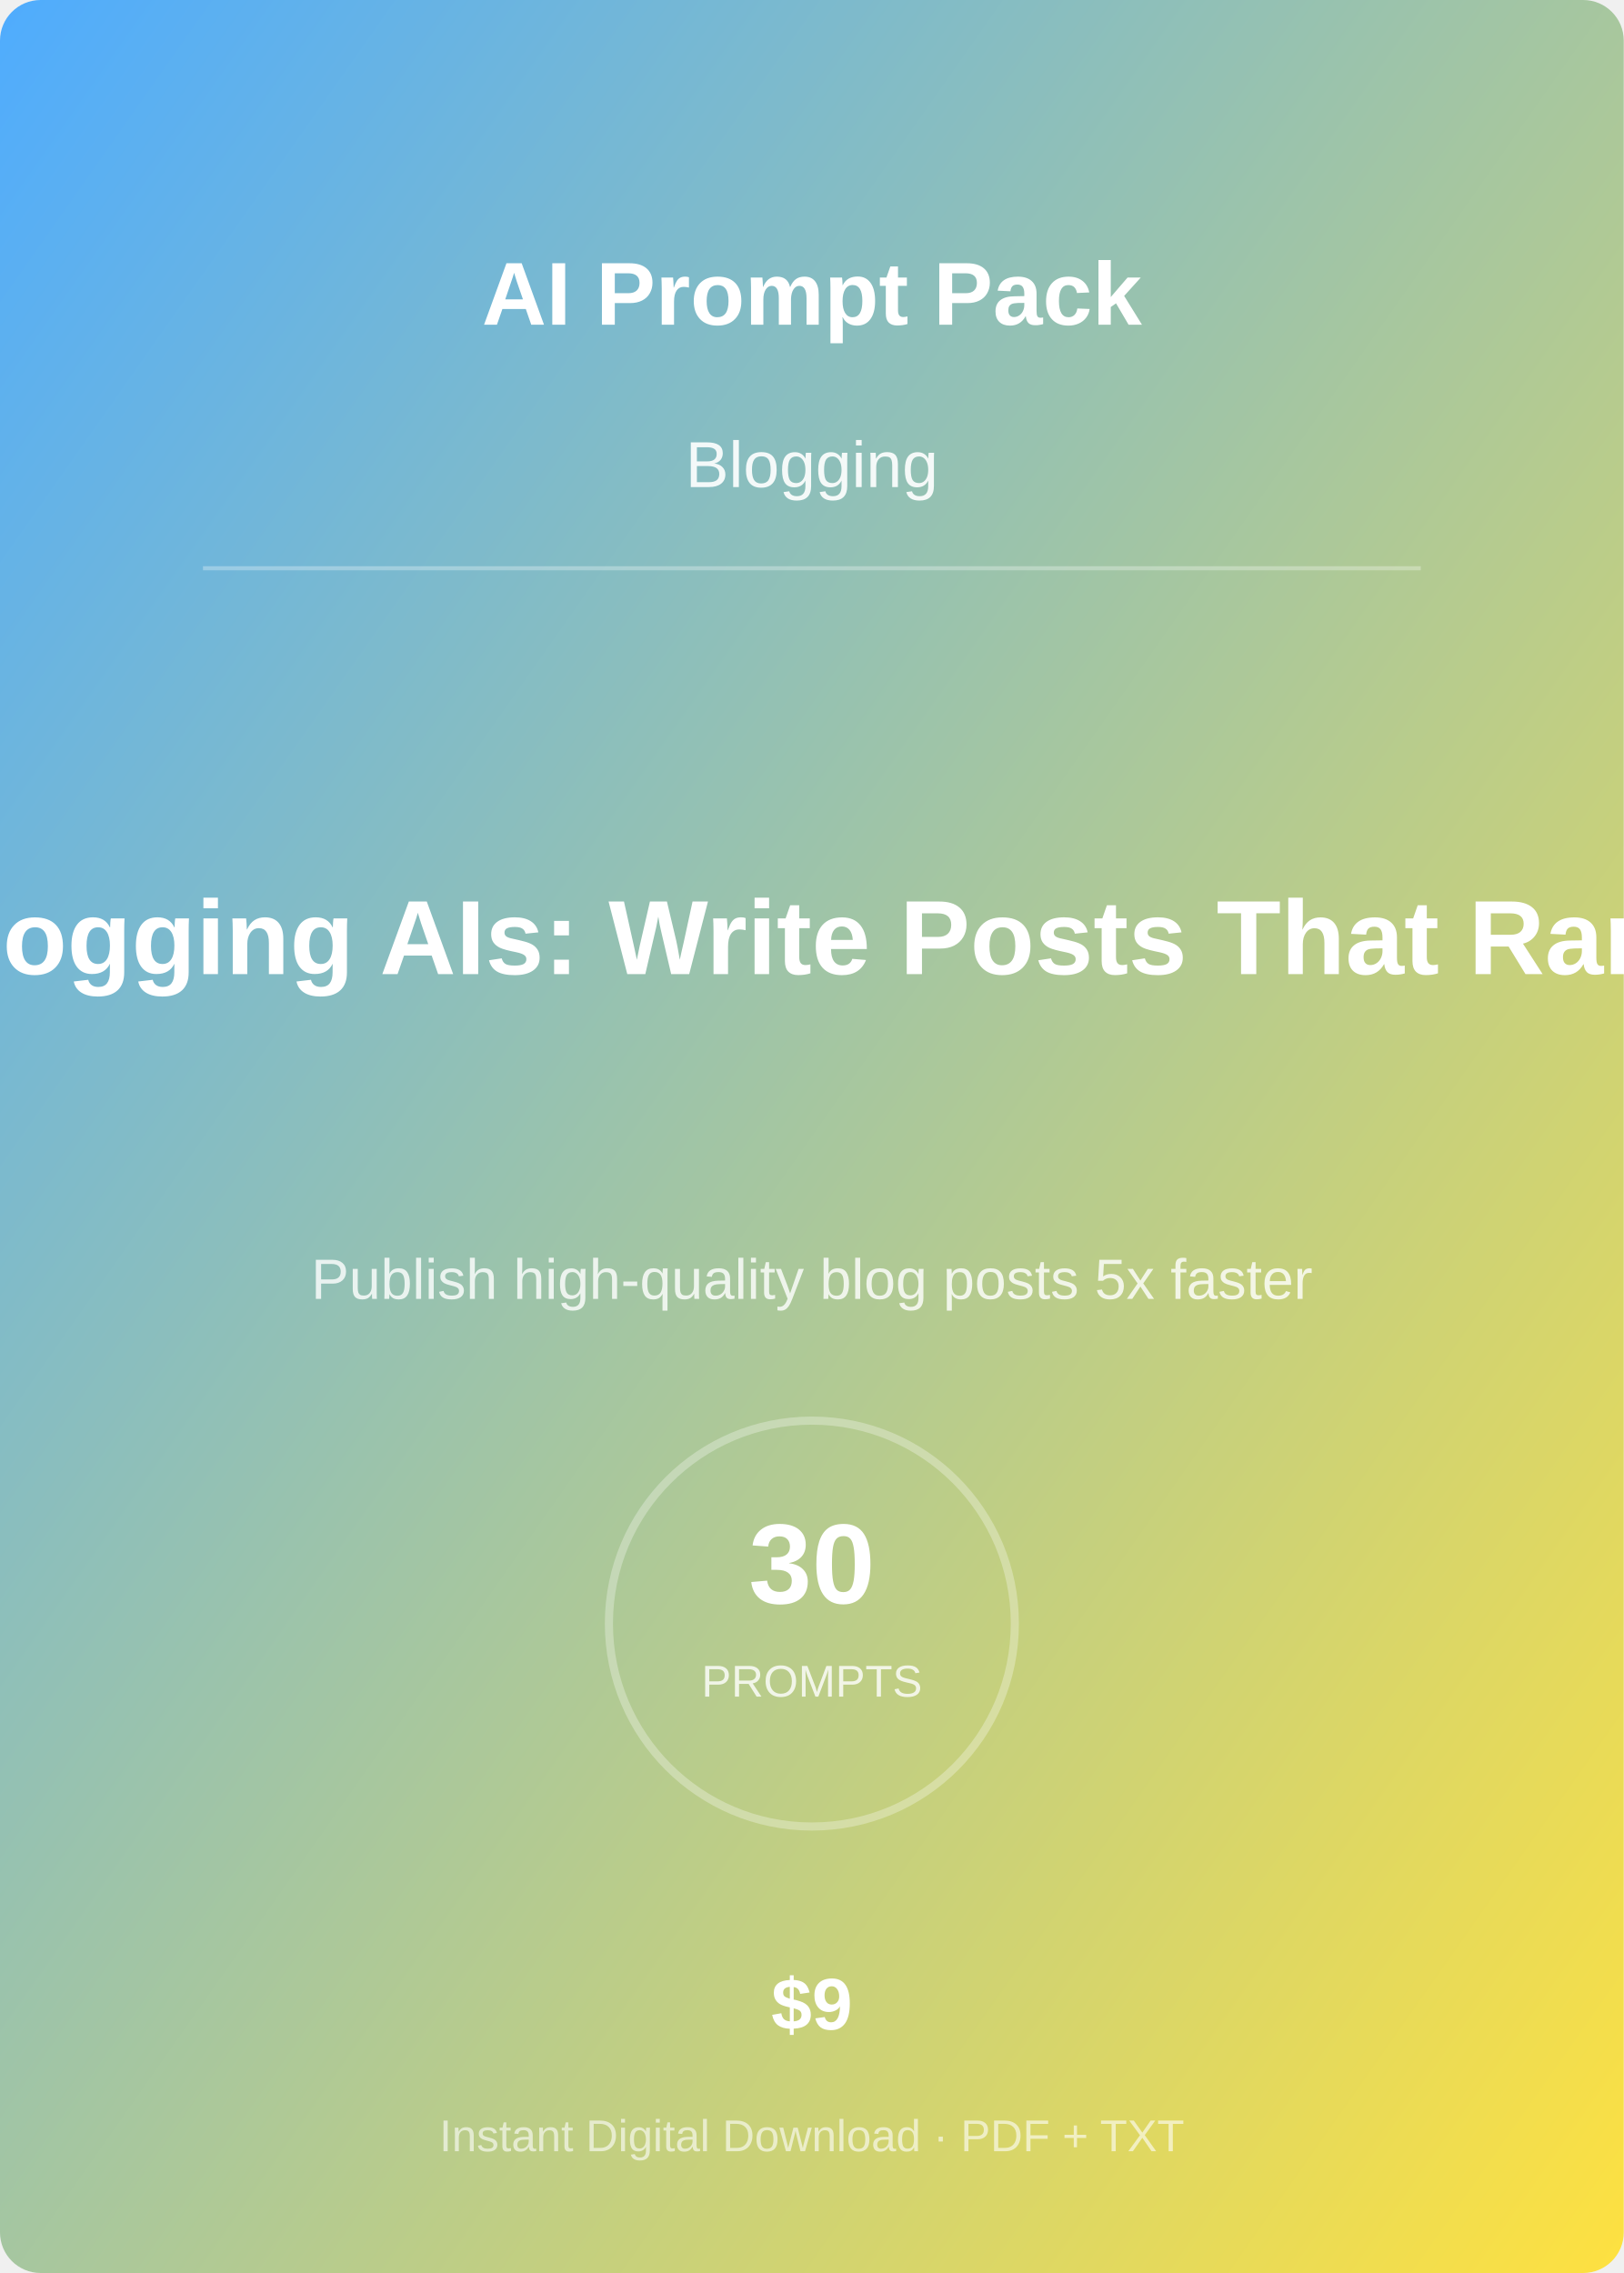
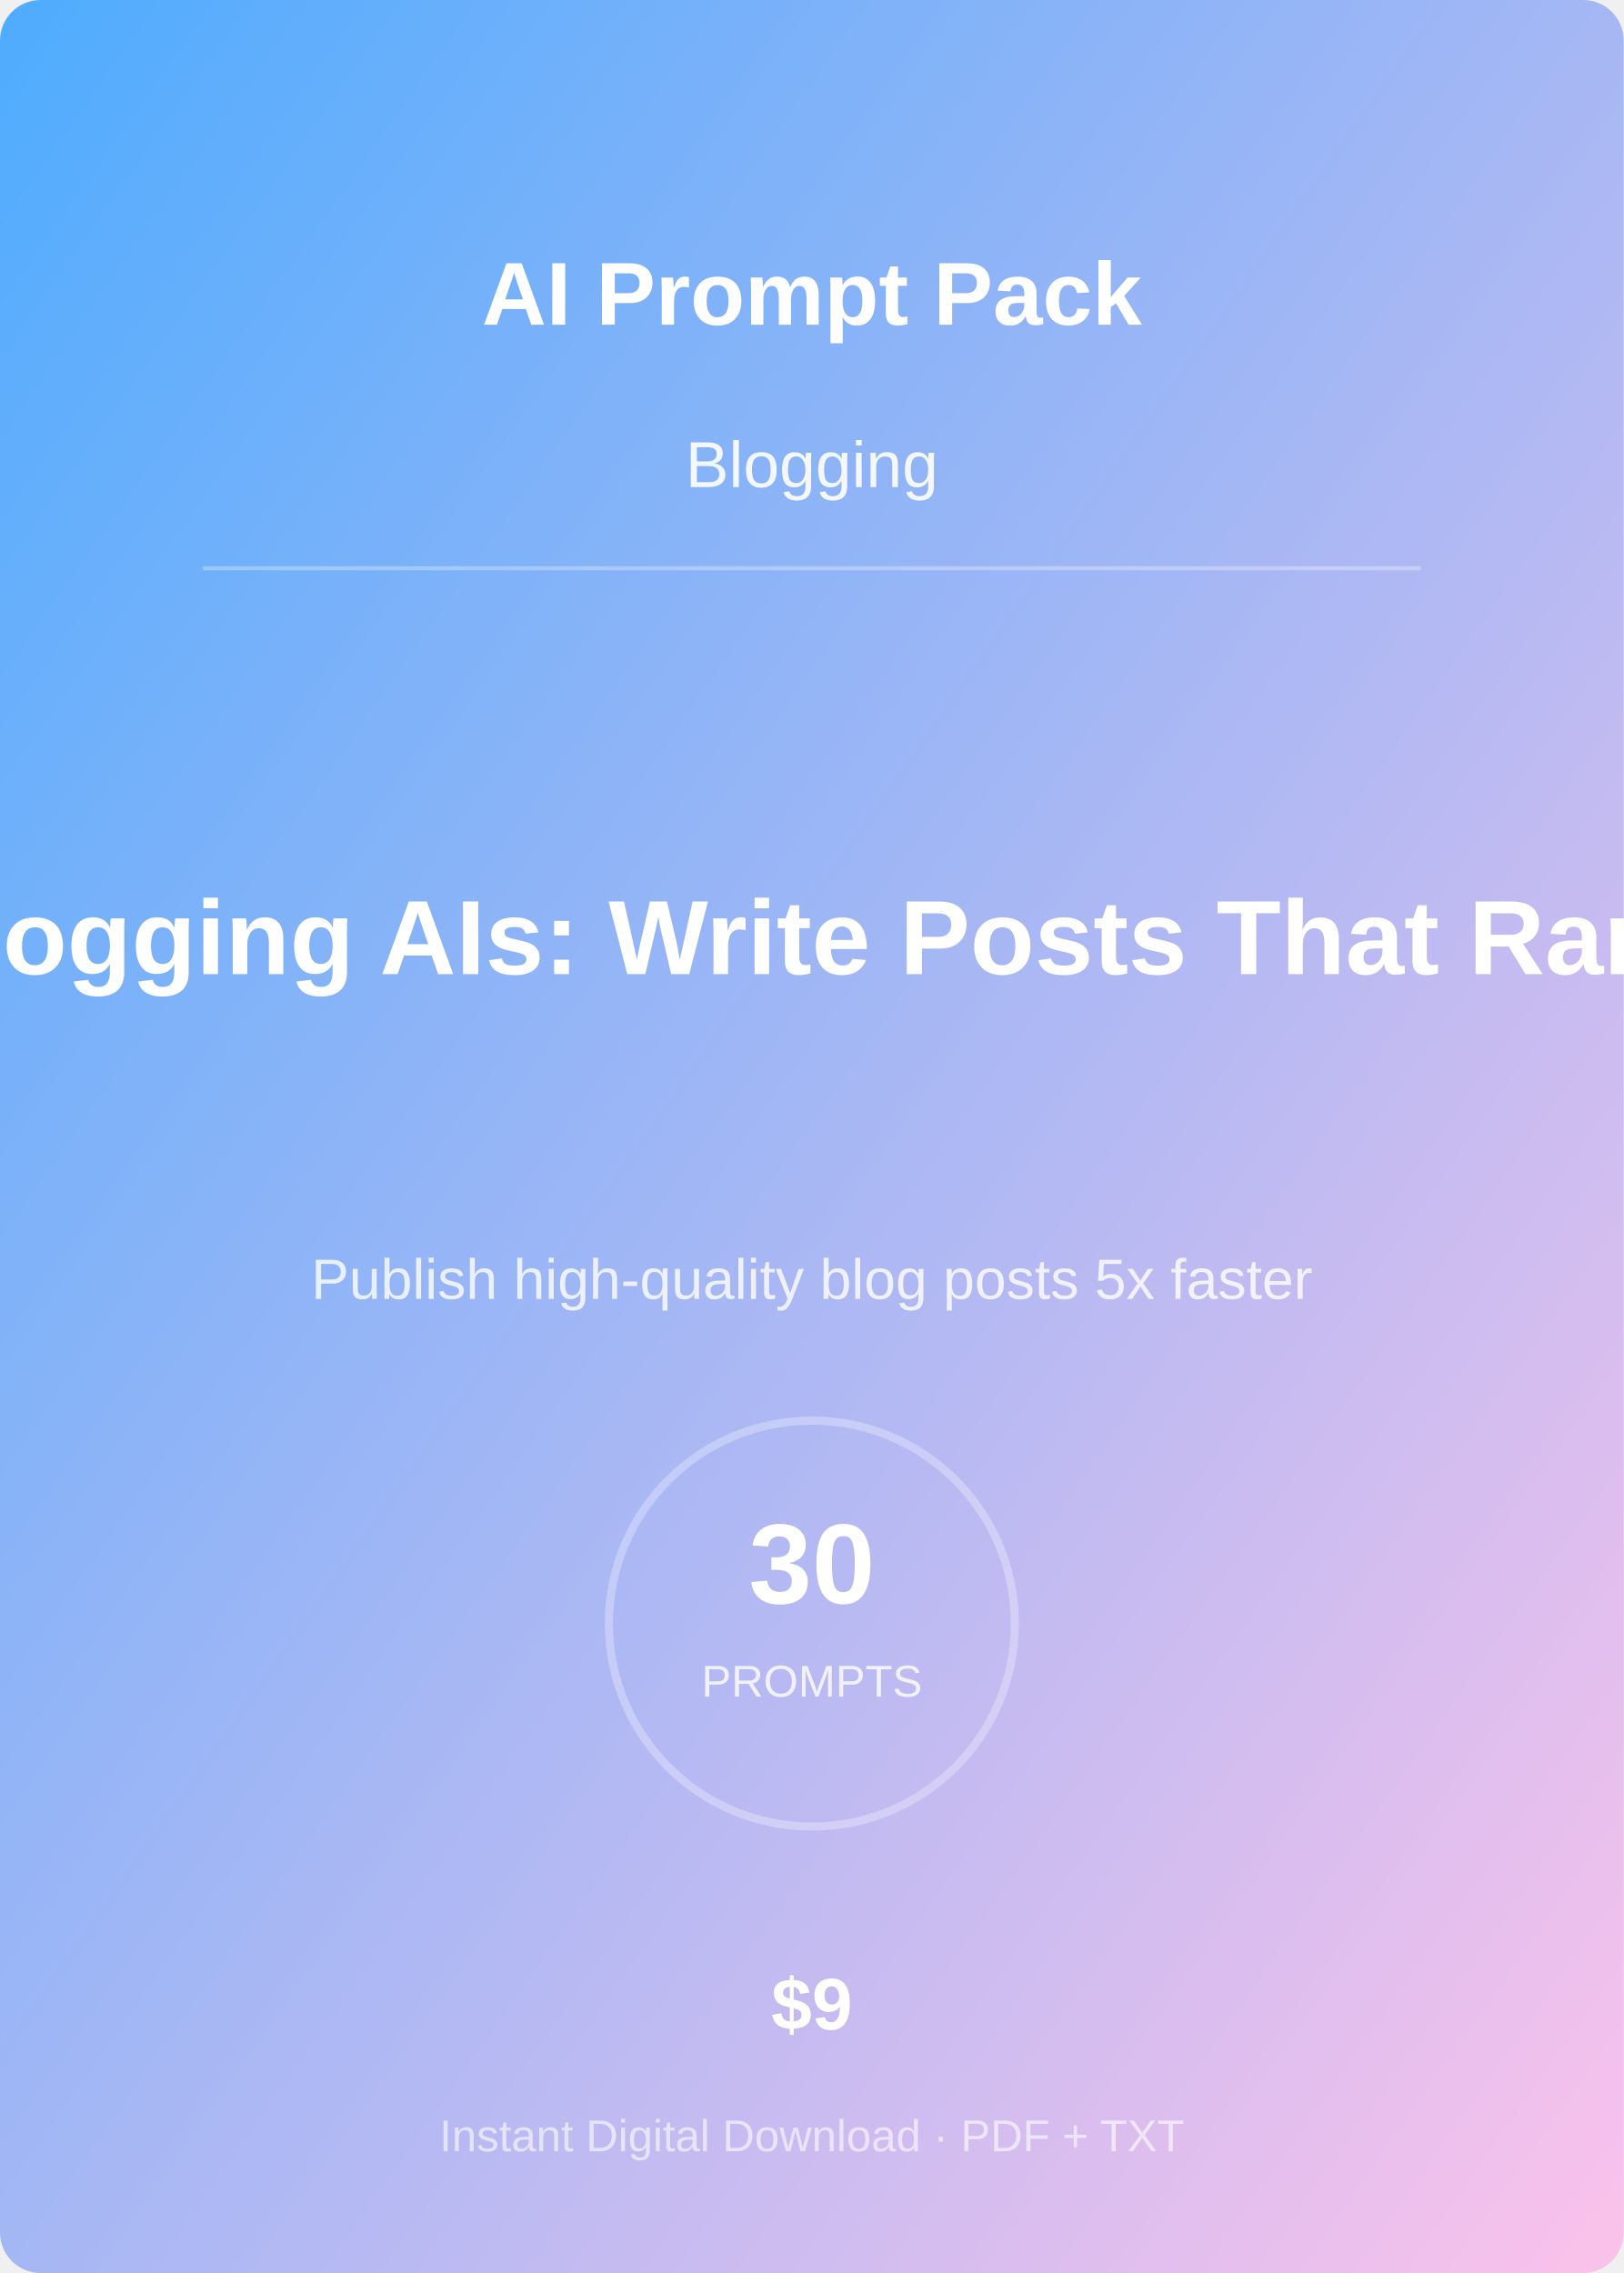
<svg xmlns="http://www.w3.org/2000/svg" viewBox="0 0 400 560">
  <defs>
    <linearGradient id="bg" x1="0%" y1="0%" x2="100%" y2="100%">
      <stop offset="0%" style="stop-color:#4facfe" />
-       <stop offset="100%" style="stop-color:#fee140" />
+       <stop offset="100%" style="stop-color:#fbc2eb" />
    </linearGradient>
  </defs>
  <rect width="400" height="560" fill="url(#bg)" rx="10" />
  <text x="200" y="80" text-anchor="middle" font-family="Arial,sans-serif" font-size="22" font-weight="bold" fill="#fff">AI Prompt Pack</text>
  <text x="200" y="120" text-anchor="middle" font-family="Arial,sans-serif" font-size="16" fill="#fff" opacity="0.9">Blogging</text>
  <line x1="50" y1="140" x2="350" y2="140" stroke="#fff" stroke-width="1" opacity="0.3" />
  <text x="200" y="240" text-anchor="middle" font-family="Arial,sans-serif" font-size="26" font-weight="bold" fill="#fff">Blogging AIs: Write Posts That Rank</text>
  <text x="200" y="320" text-anchor="middle" font-family="Arial,sans-serif" font-size="14" fill="#fff" opacity="0.8">Publish high-quality blog posts 5x faster</text>
  <circle cx="200" cy="400" r="50" fill="none" stroke="#fff" stroke-width="2" opacity="0.3" />
  <text x="200" y="395" text-anchor="middle" font-family="Arial,sans-serif" font-size="28" font-weight="bold" fill="#fff">30</text>
  <text x="200" y="418" text-anchor="middle" font-family="Arial,sans-serif" font-size="11" fill="#fff" opacity="0.8">PROMPTS</text>
  <text x="200" y="500" text-anchor="middle" font-family="Arial,sans-serif" font-size="18" font-weight="bold" fill="#fff">$9</text>
  <text x="200" y="530" text-anchor="middle" font-family="Arial,sans-serif" font-size="11" fill="#fff" opacity="0.6">Instant Digital Download · PDF + TXT</text>
</svg>
